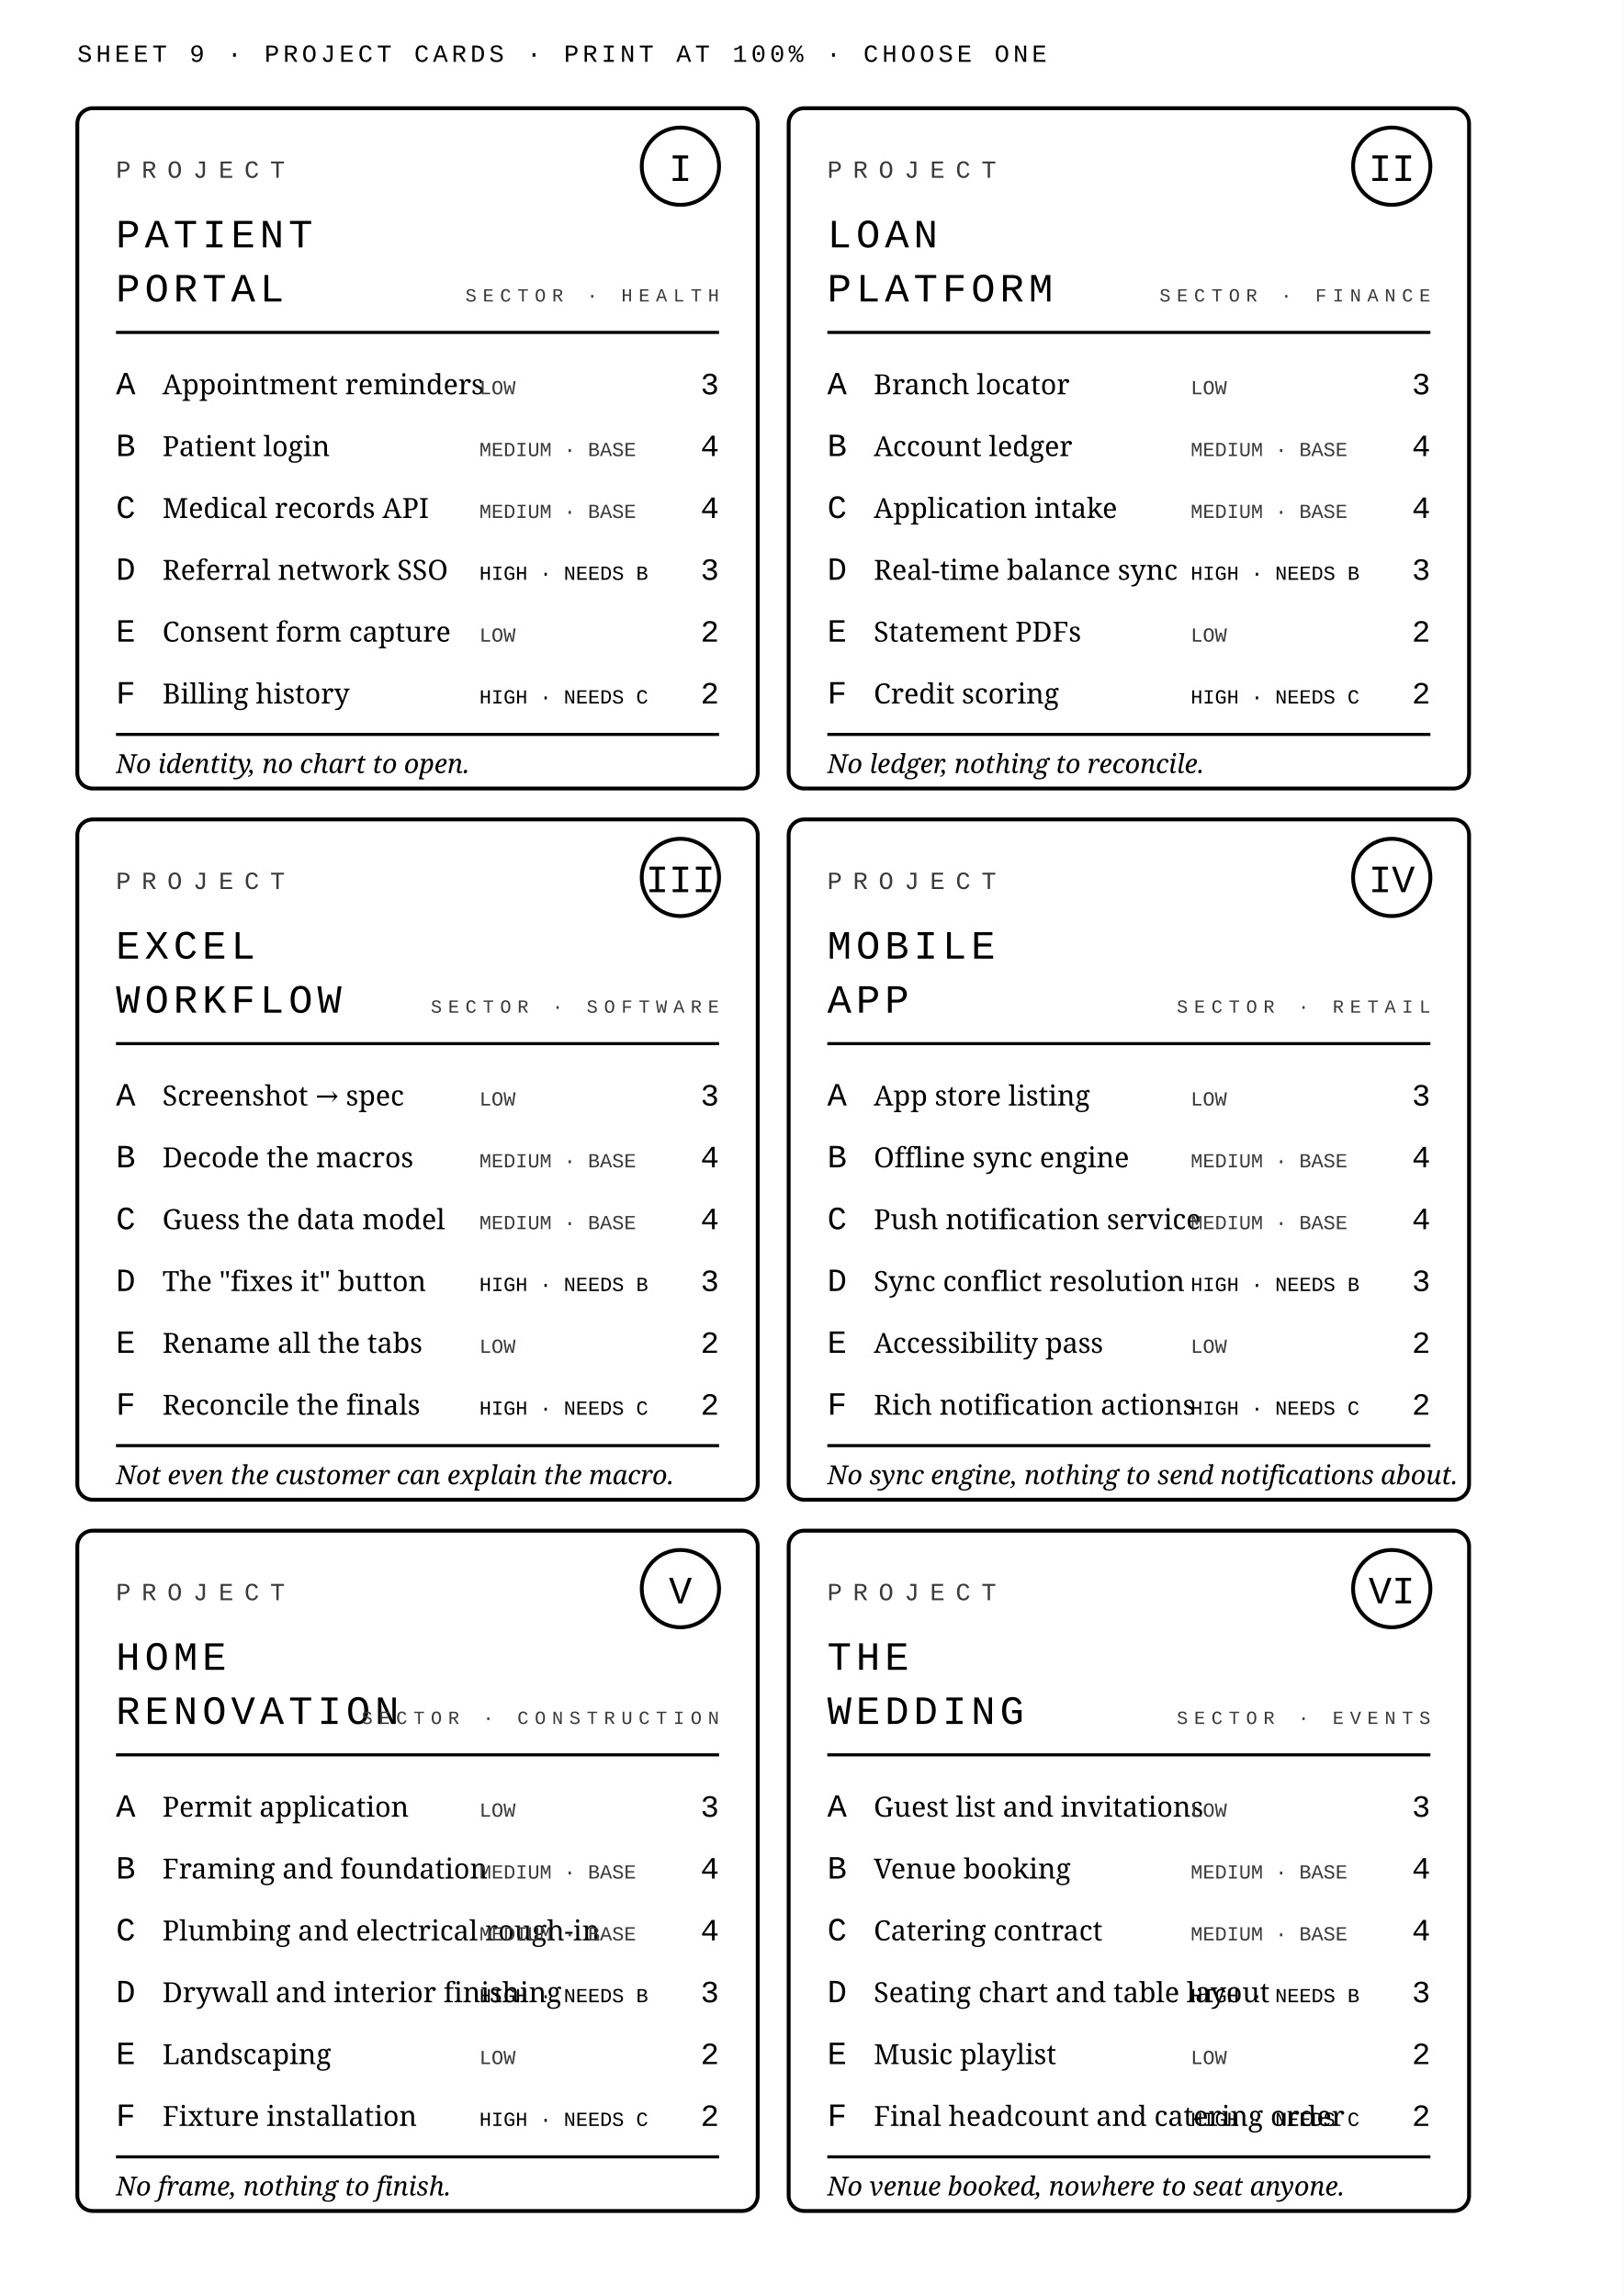
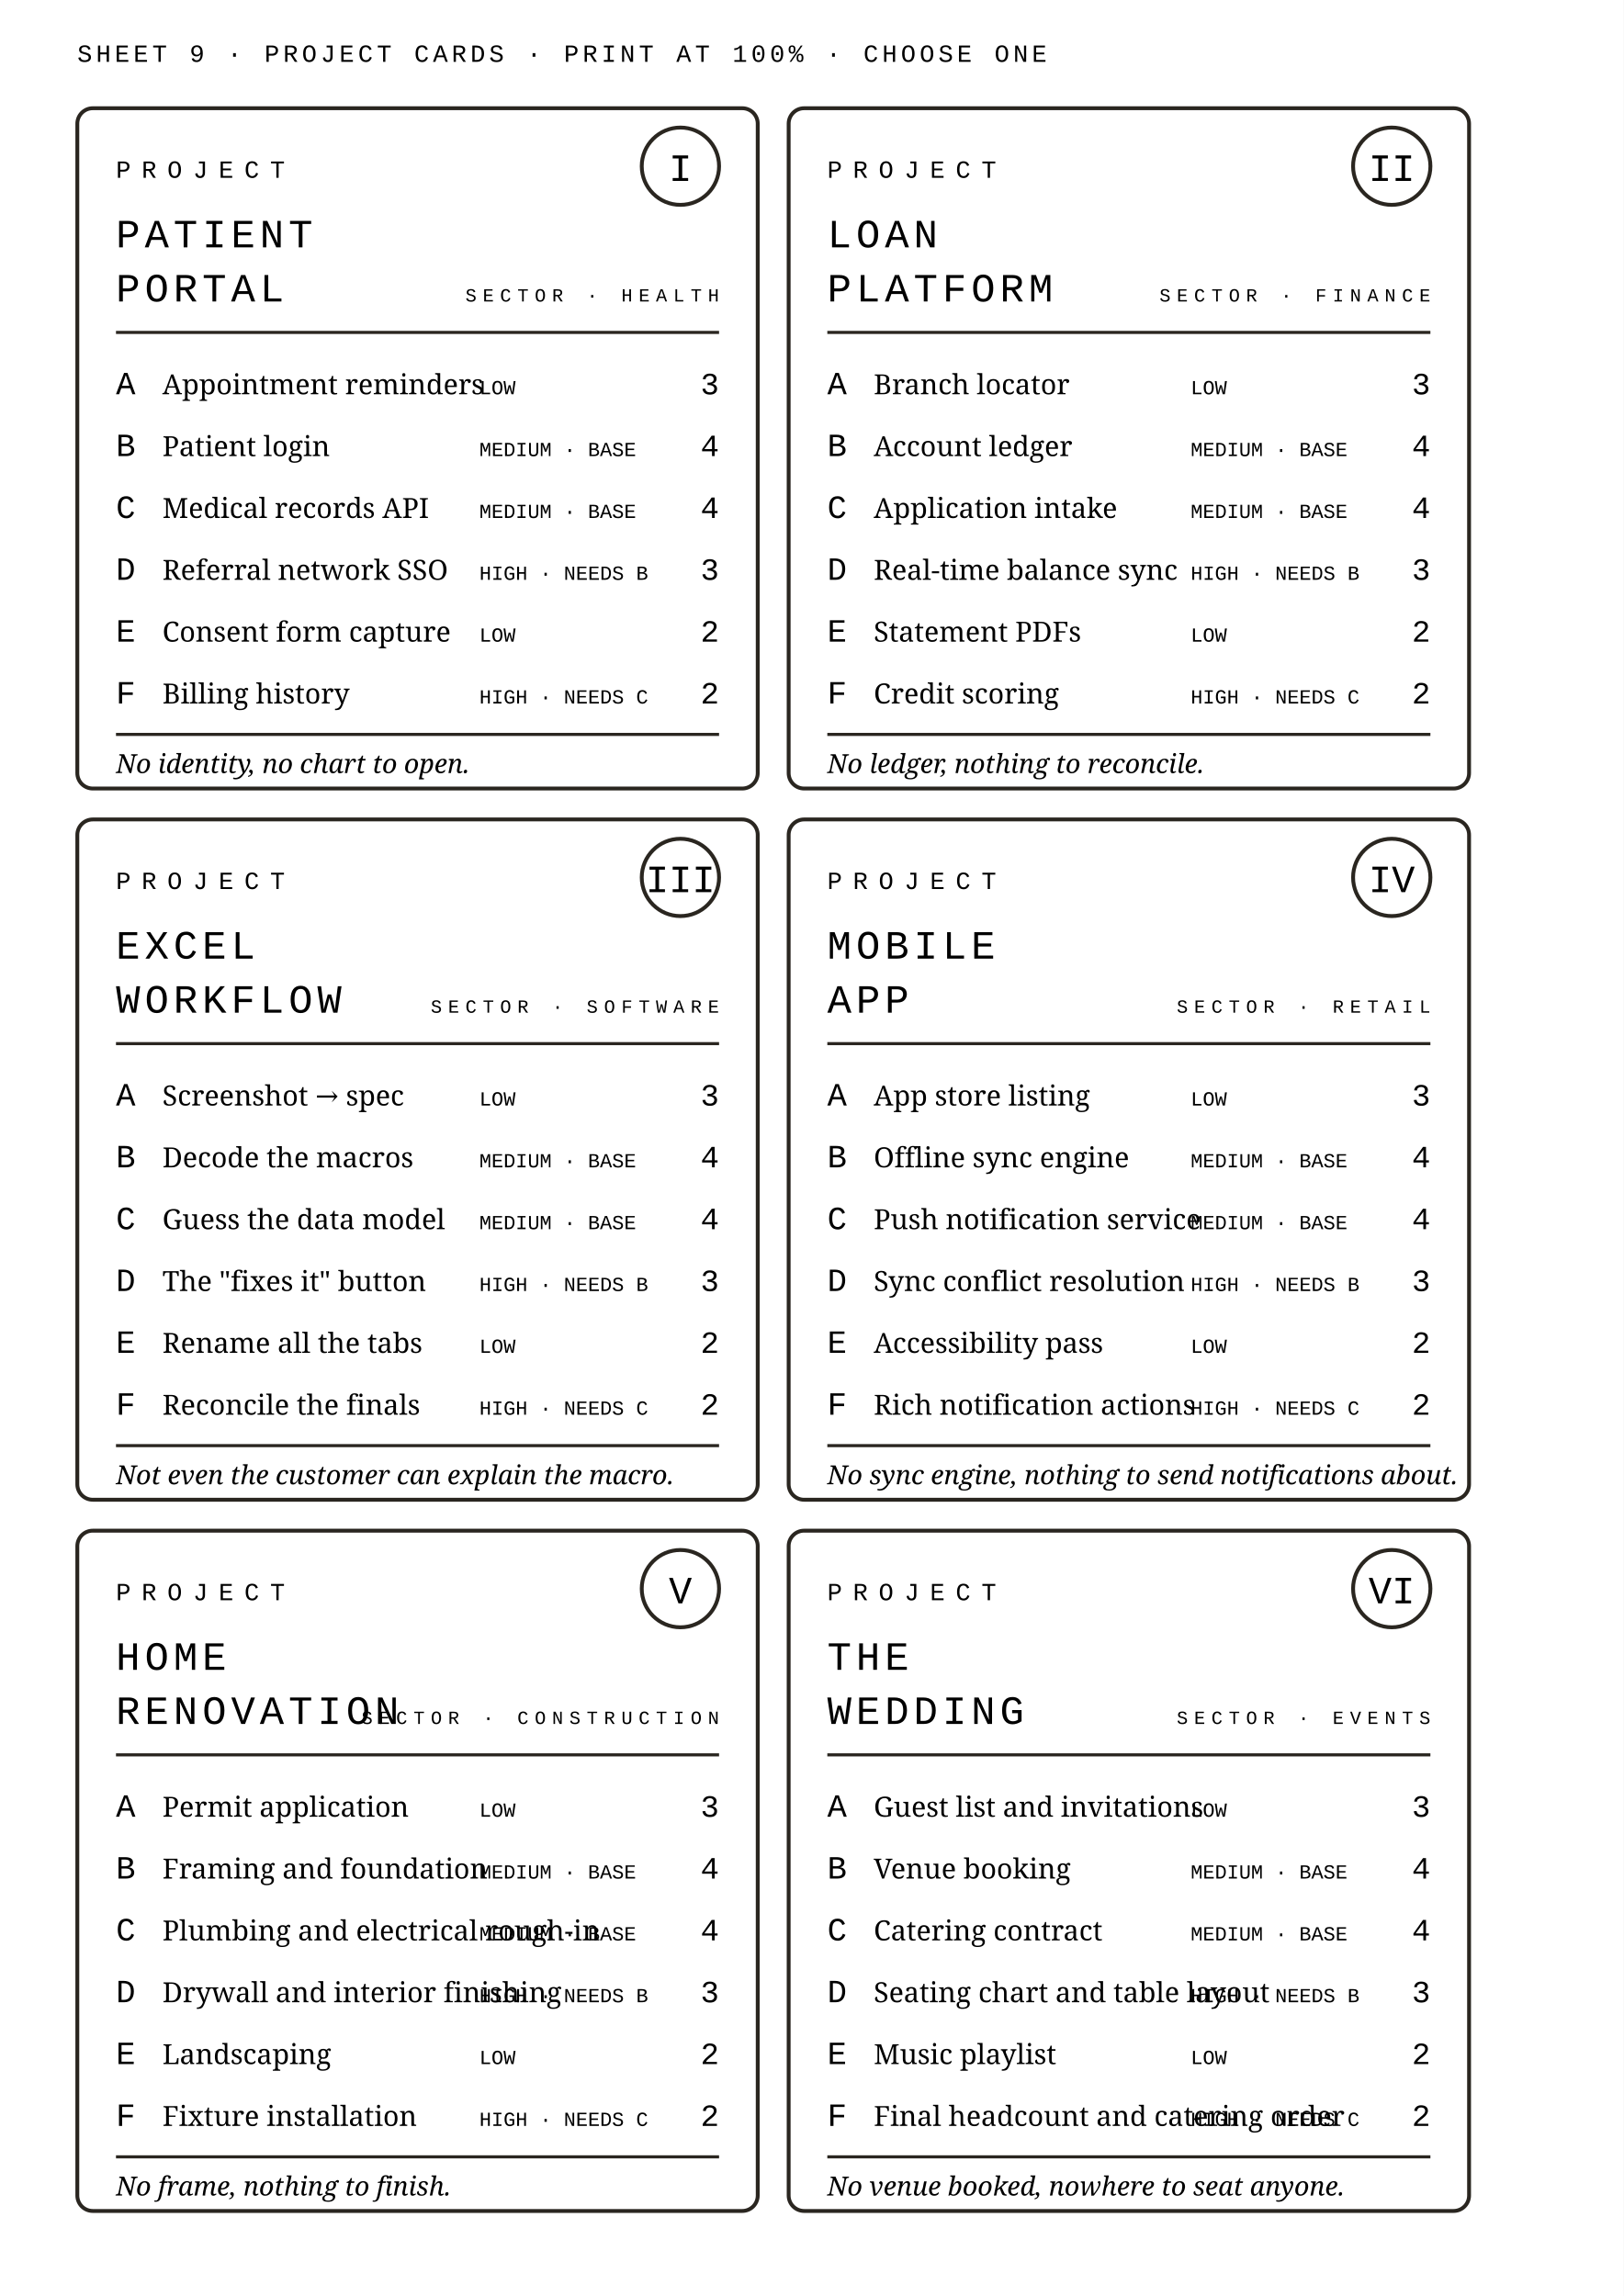
<svg xmlns="http://www.w3.org/2000/svg" width="210mm" height="297mm" viewBox="0 0 210 297">
  <style>
  .s { font-family:"EB Garamond",Garamond,Georgia,serif; fill:#000000; }
  .m { font-family:"IBM Plex Mono","Courier New",monospace; fill:#000000; }
-   .c { fill:none; stroke:#000000; stroke-width:.5; }
-   .h { stroke:#000000; stroke-width:.4; fill:none; }
-   .q { fill:#3A3A3A; }
+   .c { fill:none; stroke:#2A2620; stroke-width:.5; }
+   .h { stroke:#2A2620; stroke-width:.4; fill:none; }
+   .q { fill:#000000; }
</style>
  <defs>
    <g id="frame">
      <rect width="88" height="88" rx="2" class="c" />
      <text x="5" y="9" class="m q" font-size="3.2" letter-spacing="1.4">PROJECT</text>
      <circle cx="78" cy="7.5" r="5" class="c" stroke-width=".6" />
      <line x1="5" y1="29" x2="83" y2="29" class="h" stroke-width=".7" />
      <line x1="5" y1="81" x2="83" y2="81" class="h" />
    </g>
  </defs>
  <rect width="210" height="297" fill="#FFFFFF" />
  <text x="10" y="8" class="m" font-size="3.2" letter-spacing=".5">SHEET 9 · PROJECT CARDS · PRINT AT 100% · CHOOSE ONE</text>
  <g transform="translate(10,14)">
    <use href="#frame" />
    <text x="78" y="9.4" class="m" font-size="5" text-anchor="middle">I</text>
    <text x="5" y="18" class="m" font-size="5.2" letter-spacing=".6">PATIENT</text>
    <text x="5" y="25" class="m" font-size="5.2" letter-spacing=".6">PORTAL</text>
    <text x="83" y="25" class="m q" font-size="2.4" text-anchor="end" letter-spacing=".8">SECTOR · HEALTH</text>
    <text x="5" y="37" class="m" font-size="4.2">A</text>
    <text x="11" y="37" class="s" font-size="3.6">Appointment reminders</text>
    <text x="52" y="37" class="m q" font-size="2.6">LOW</text>
    <text x="83" y="37" class="m" font-size="4" text-anchor="end">3</text>
    <text x="5" y="45" class="m" font-size="4.2">B</text>
    <text x="11" y="45" class="s" font-size="3.6">Patient login</text>
    <text x="52" y="45" class="m q" font-size="2.6">MEDIUM · BASE</text>
    <text x="83" y="45" class="m" font-size="4" text-anchor="end">4</text>
    <text x="5" y="53" class="m" font-size="4.2">C</text>
    <text x="11" y="53" class="s" font-size="3.6">Medical records API</text>
    <text x="52" y="53" class="m q" font-size="2.6">MEDIUM · BASE</text>
    <text x="83" y="53" class="m" font-size="4" text-anchor="end">4</text>
-     <text x="5" y="61" class="m" font-size="4.2" fill="#B03A2E">D</text>
+     <text x="5" y="61" class="m" font-size="4.2">D</text>
    <text x="11" y="61" class="s" font-size="3.6">Referral network SSO</text>
-     <text x="52" y="61" class="m" font-size="2.6" fill="#B03A2E">HIGH · NEEDS B</text>
+     <text x="52" y="61" class="m" font-size="2.6">HIGH · NEEDS B</text>
    <text x="83" y="61" class="m" font-size="4" text-anchor="end">3</text>
    <text x="5" y="69" class="m" font-size="4.2">E</text>
    <text x="11" y="69" class="s" font-size="3.6">Consent form capture</text>
    <text x="52" y="69" class="m q" font-size="2.6">LOW</text>
    <text x="83" y="69" class="m" font-size="4" text-anchor="end">2</text>
-     <text x="5" y="77" class="m" font-size="4.2" fill="#B03A2E">F</text>
+     <text x="5" y="77" class="m" font-size="4.2">F</text>
    <text x="11" y="77" class="s" font-size="3.6">Billing history</text>
-     <text x="52" y="77" class="m" font-size="2.6" fill="#B03A2E">HIGH · NEEDS C</text>
+     <text x="52" y="77" class="m" font-size="2.6">HIGH · NEEDS C</text>
    <text x="83" y="77" class="m" font-size="4" text-anchor="end">2</text>
    <text x="5" y="86" class="s" font-size="3.4" font-style="italic">No identity, no chart to open.</text>
  </g>
  <g transform="translate(102,14)">
    <use href="#frame" />
    <text x="78" y="9.4" class="m" font-size="5" text-anchor="middle">II</text>
    <text x="5" y="18" class="m" font-size="5.2" letter-spacing=".6">LOAN</text>
    <text x="5" y="25" class="m" font-size="5.2" letter-spacing=".6">PLATFORM</text>
    <text x="83" y="25" class="m q" font-size="2.4" text-anchor="end" letter-spacing=".8">SECTOR · FINANCE</text>
    <text x="5" y="37" class="m" font-size="4.2">A</text>
    <text x="11" y="37" class="s" font-size="3.6">Branch locator</text>
    <text x="52" y="37" class="m q" font-size="2.6">LOW</text>
    <text x="83" y="37" class="m" font-size="4" text-anchor="end">3</text>
    <text x="5" y="45" class="m" font-size="4.2">B</text>
    <text x="11" y="45" class="s" font-size="3.6">Account ledger</text>
    <text x="52" y="45" class="m q" font-size="2.6">MEDIUM · BASE</text>
    <text x="83" y="45" class="m" font-size="4" text-anchor="end">4</text>
    <text x="5" y="53" class="m" font-size="4.2">C</text>
    <text x="11" y="53" class="s" font-size="3.6">Application intake</text>
    <text x="52" y="53" class="m q" font-size="2.6">MEDIUM · BASE</text>
    <text x="83" y="53" class="m" font-size="4" text-anchor="end">4</text>
-     <text x="5" y="61" class="m" font-size="4.2" fill="#B03A2E">D</text>
+     <text x="5" y="61" class="m" font-size="4.2">D</text>
    <text x="11" y="61" class="s" font-size="3.6">Real-time balance sync</text>
-     <text x="52" y="61" class="m" font-size="2.6" fill="#B03A2E">HIGH · NEEDS B</text>
+     <text x="52" y="61" class="m" font-size="2.6">HIGH · NEEDS B</text>
    <text x="83" y="61" class="m" font-size="4" text-anchor="end">3</text>
    <text x="5" y="69" class="m" font-size="4.2">E</text>
    <text x="11" y="69" class="s" font-size="3.6">Statement PDFs</text>
    <text x="52" y="69" class="m q" font-size="2.6">LOW</text>
    <text x="83" y="69" class="m" font-size="4" text-anchor="end">2</text>
-     <text x="5" y="77" class="m" font-size="4.2" fill="#B03A2E">F</text>
+     <text x="5" y="77" class="m" font-size="4.2">F</text>
    <text x="11" y="77" class="s" font-size="3.6">Credit scoring</text>
-     <text x="52" y="77" class="m" font-size="2.6" fill="#B03A2E">HIGH · NEEDS C</text>
+     <text x="52" y="77" class="m" font-size="2.6">HIGH · NEEDS C</text>
    <text x="83" y="77" class="m" font-size="4" text-anchor="end">2</text>
    <text x="5" y="86" class="s" font-size="3.4" font-style="italic">No ledger, nothing to reconcile.</text>
  </g>
  <g transform="translate(10,106)">
    <use href="#frame" />
    <text x="78" y="9.4" class="m" font-size="5" text-anchor="middle">III</text>
    <text x="5" y="18" class="m" font-size="5.2" letter-spacing=".6">EXCEL</text>
    <text x="5" y="25" class="m" font-size="5.2" letter-spacing=".6">WORKFLOW</text>
    <text x="83" y="25" class="m q" font-size="2.4" text-anchor="end" letter-spacing=".8">SECTOR · SOFTWARE</text>
    <text x="5" y="37" class="m" font-size="4.2">A</text>
    <text x="11" y="37" class="s" font-size="3.6">Screenshot → spec</text>
    <text x="52" y="37" class="m q" font-size="2.6">LOW</text>
    <text x="83" y="37" class="m" font-size="4" text-anchor="end">3</text>
    <text x="5" y="45" class="m" font-size="4.2">B</text>
    <text x="11" y="45" class="s" font-size="3.6">Decode the macros</text>
    <text x="52" y="45" class="m q" font-size="2.6">MEDIUM · BASE</text>
    <text x="83" y="45" class="m" font-size="4" text-anchor="end">4</text>
    <text x="5" y="53" class="m" font-size="4.2">C</text>
    <text x="11" y="53" class="s" font-size="3.6">Guess the data model</text>
    <text x="52" y="53" class="m q" font-size="2.6">MEDIUM · BASE</text>
    <text x="83" y="53" class="m" font-size="4" text-anchor="end">4</text>
-     <text x="5" y="61" class="m" font-size="4.2" fill="#B03A2E">D</text>
+     <text x="5" y="61" class="m" font-size="4.2">D</text>
    <text x="11" y="61" class="s" font-size="3.6">The "fixes it" button</text>
-     <text x="52" y="61" class="m" font-size="2.6" fill="#B03A2E">HIGH · NEEDS B</text>
+     <text x="52" y="61" class="m" font-size="2.6">HIGH · NEEDS B</text>
    <text x="83" y="61" class="m" font-size="4" text-anchor="end">3</text>
    <text x="5" y="69" class="m" font-size="4.2">E</text>
    <text x="11" y="69" class="s" font-size="3.6">Rename all the tabs</text>
    <text x="52" y="69" class="m q" font-size="2.6">LOW</text>
    <text x="83" y="69" class="m" font-size="4" text-anchor="end">2</text>
-     <text x="5" y="77" class="m" font-size="4.2" fill="#B03A2E">F</text>
+     <text x="5" y="77" class="m" font-size="4.2">F</text>
    <text x="11" y="77" class="s" font-size="3.6">Reconcile the finals</text>
-     <text x="52" y="77" class="m" font-size="2.6" fill="#B03A2E">HIGH · NEEDS C</text>
+     <text x="52" y="77" class="m" font-size="2.6">HIGH · NEEDS C</text>
    <text x="83" y="77" class="m" font-size="4" text-anchor="end">2</text>
    <text x="5" y="86" class="s" font-size="3.4" font-style="italic">Not even the customer can explain the macro.</text>
  </g>
  <g transform="translate(102,106)">
    <use href="#frame" />
    <text x="78" y="9.4" class="m" font-size="5" text-anchor="middle">IV</text>
    <text x="5" y="18" class="m" font-size="5.2" letter-spacing=".6">MOBILE</text>
    <text x="5" y="25" class="m" font-size="5.2" letter-spacing=".6">APP</text>
    <text x="83" y="25" class="m q" font-size="2.4" text-anchor="end" letter-spacing=".8">SECTOR · RETAIL</text>
    <text x="5" y="37" class="m" font-size="4.2">A</text>
    <text x="11" y="37" class="s" font-size="3.6">App store listing</text>
    <text x="52" y="37" class="m q" font-size="2.6">LOW</text>
    <text x="83" y="37" class="m" font-size="4" text-anchor="end">3</text>
    <text x="5" y="45" class="m" font-size="4.2">B</text>
    <text x="11" y="45" class="s" font-size="3.6">Offline sync engine</text>
    <text x="52" y="45" class="m q" font-size="2.6">MEDIUM · BASE</text>
    <text x="83" y="45" class="m" font-size="4" text-anchor="end">4</text>
    <text x="5" y="53" class="m" font-size="4.2">C</text>
    <text x="11" y="53" class="s" font-size="3.6">Push notification service</text>
    <text x="52" y="53" class="m q" font-size="2.6">MEDIUM · BASE</text>
    <text x="83" y="53" class="m" font-size="4" text-anchor="end">4</text>
-     <text x="5" y="61" class="m" font-size="4.2" fill="#B03A2E">D</text>
+     <text x="5" y="61" class="m" font-size="4.2">D</text>
    <text x="11" y="61" class="s" font-size="3.6">Sync conflict resolution</text>
-     <text x="52" y="61" class="m" font-size="2.6" fill="#B03A2E">HIGH · NEEDS B</text>
+     <text x="52" y="61" class="m" font-size="2.6">HIGH · NEEDS B</text>
    <text x="83" y="61" class="m" font-size="4" text-anchor="end">3</text>
    <text x="5" y="69" class="m" font-size="4.2">E</text>
    <text x="11" y="69" class="s" font-size="3.6">Accessibility pass</text>
    <text x="52" y="69" class="m q" font-size="2.6">LOW</text>
    <text x="83" y="69" class="m" font-size="4" text-anchor="end">2</text>
-     <text x="5" y="77" class="m" font-size="4.2" fill="#B03A2E">F</text>
+     <text x="5" y="77" class="m" font-size="4.2">F</text>
    <text x="11" y="77" class="s" font-size="3.6">Rich notification actions</text>
-     <text x="52" y="77" class="m" font-size="2.6" fill="#B03A2E">HIGH · NEEDS C</text>
+     <text x="52" y="77" class="m" font-size="2.6">HIGH · NEEDS C</text>
    <text x="83" y="77" class="m" font-size="4" text-anchor="end">2</text>
    <text x="5" y="86" class="s" font-size="3.4" font-style="italic">No sync engine, nothing to send notifications about.</text>
  </g>
  <g transform="translate(10,198)">
    <use href="#frame" />
    <text x="78" y="9.4" class="m" font-size="5" text-anchor="middle">V</text>
    <text x="5" y="18" class="m" font-size="5.2" letter-spacing=".6">HOME</text>
    <text x="5" y="25" class="m" font-size="5.2" letter-spacing=".6">RENOVATION</text>
    <text x="83" y="25" class="m q" font-size="2.4" text-anchor="end" letter-spacing=".8">SECTOR · CONSTRUCTION</text>
    <text x="5" y="37" class="m" font-size="4.2">A</text>
    <text x="11" y="37" class="s" font-size="3.6">Permit application</text>
    <text x="52" y="37" class="m q" font-size="2.6">LOW</text>
    <text x="83" y="37" class="m" font-size="4" text-anchor="end">3</text>
    <text x="5" y="45" class="m" font-size="4.2">B</text>
    <text x="11" y="45" class="s" font-size="3.6">Framing and foundation</text>
    <text x="52" y="45" class="m q" font-size="2.6">MEDIUM · BASE</text>
    <text x="83" y="45" class="m" font-size="4" text-anchor="end">4</text>
    <text x="5" y="53" class="m" font-size="4.2">C</text>
    <text x="11" y="53" class="s" font-size="3.6">Plumbing and electrical rough-in</text>
    <text x="52" y="53" class="m q" font-size="2.6">MEDIUM · BASE</text>
    <text x="83" y="53" class="m" font-size="4" text-anchor="end">4</text>
-     <text x="5" y="61" class="m" font-size="4.2" fill="#B03A2E">D</text>
+     <text x="5" y="61" class="m" font-size="4.2">D</text>
    <text x="11" y="61" class="s" font-size="3.6">Drywall and interior finishing</text>
-     <text x="52" y="61" class="m" font-size="2.6" fill="#B03A2E">HIGH · NEEDS B</text>
+     <text x="52" y="61" class="m" font-size="2.6">HIGH · NEEDS B</text>
    <text x="83" y="61" class="m" font-size="4" text-anchor="end">3</text>
    <text x="5" y="69" class="m" font-size="4.2">E</text>
    <text x="11" y="69" class="s" font-size="3.6">Landscaping</text>
    <text x="52" y="69" class="m q" font-size="2.6">LOW</text>
    <text x="83" y="69" class="m" font-size="4" text-anchor="end">2</text>
-     <text x="5" y="77" class="m" font-size="4.2" fill="#B03A2E">F</text>
+     <text x="5" y="77" class="m" font-size="4.2">F</text>
    <text x="11" y="77" class="s" font-size="3.6">Fixture installation</text>
-     <text x="52" y="77" class="m" font-size="2.6" fill="#B03A2E">HIGH · NEEDS C</text>
+     <text x="52" y="77" class="m" font-size="2.6">HIGH · NEEDS C</text>
    <text x="83" y="77" class="m" font-size="4" text-anchor="end">2</text>
    <text x="5" y="86" class="s" font-size="3.4" font-style="italic">No frame, nothing to finish.</text>
  </g>
  <g transform="translate(102,198)">
    <use href="#frame" />
    <text x="78" y="9.4" class="m" font-size="5" text-anchor="middle">VI</text>
    <text x="5" y="18" class="m" font-size="5.2" letter-spacing=".6">THE</text>
    <text x="5" y="25" class="m" font-size="5.2" letter-spacing=".6">WEDDING</text>
    <text x="83" y="25" class="m q" font-size="2.4" text-anchor="end" letter-spacing=".8">SECTOR · EVENTS</text>
    <text x="5" y="37" class="m" font-size="4.2">A</text>
    <text x="11" y="37" class="s" font-size="3.6">Guest list and invitations</text>
    <text x="52" y="37" class="m q" font-size="2.6">LOW</text>
    <text x="83" y="37" class="m" font-size="4" text-anchor="end">3</text>
    <text x="5" y="45" class="m" font-size="4.2">B</text>
    <text x="11" y="45" class="s" font-size="3.6">Venue booking</text>
    <text x="52" y="45" class="m q" font-size="2.6">MEDIUM · BASE</text>
    <text x="83" y="45" class="m" font-size="4" text-anchor="end">4</text>
    <text x="5" y="53" class="m" font-size="4.2">C</text>
    <text x="11" y="53" class="s" font-size="3.6">Catering contract</text>
    <text x="52" y="53" class="m q" font-size="2.6">MEDIUM · BASE</text>
    <text x="83" y="53" class="m" font-size="4" text-anchor="end">4</text>
-     <text x="5" y="61" class="m" font-size="4.2" fill="#B03A2E">D</text>
+     <text x="5" y="61" class="m" font-size="4.2">D</text>
    <text x="11" y="61" class="s" font-size="3.6">Seating chart and table layout</text>
-     <text x="52" y="61" class="m" font-size="2.6" fill="#B03A2E">HIGH · NEEDS B</text>
+     <text x="52" y="61" class="m" font-size="2.6">HIGH · NEEDS B</text>
    <text x="83" y="61" class="m" font-size="4" text-anchor="end">3</text>
    <text x="5" y="69" class="m" font-size="4.2">E</text>
    <text x="11" y="69" class="s" font-size="3.6">Music playlist</text>
    <text x="52" y="69" class="m q" font-size="2.6">LOW</text>
    <text x="83" y="69" class="m" font-size="4" text-anchor="end">2</text>
-     <text x="5" y="77" class="m" font-size="4.2" fill="#B03A2E">F</text>
+     <text x="5" y="77" class="m" font-size="4.2">F</text>
    <text x="11" y="77" class="s" font-size="3.6">Final headcount and catering order</text>
-     <text x="52" y="77" class="m" font-size="2.6" fill="#B03A2E">HIGH · NEEDS C</text>
+     <text x="52" y="77" class="m" font-size="2.6">HIGH · NEEDS C</text>
    <text x="83" y="77" class="m" font-size="4" text-anchor="end">2</text>
    <text x="5" y="86" class="s" font-size="3.4" font-style="italic">No venue booked, nowhere to seat anyone.</text>
  </g>
</svg>
